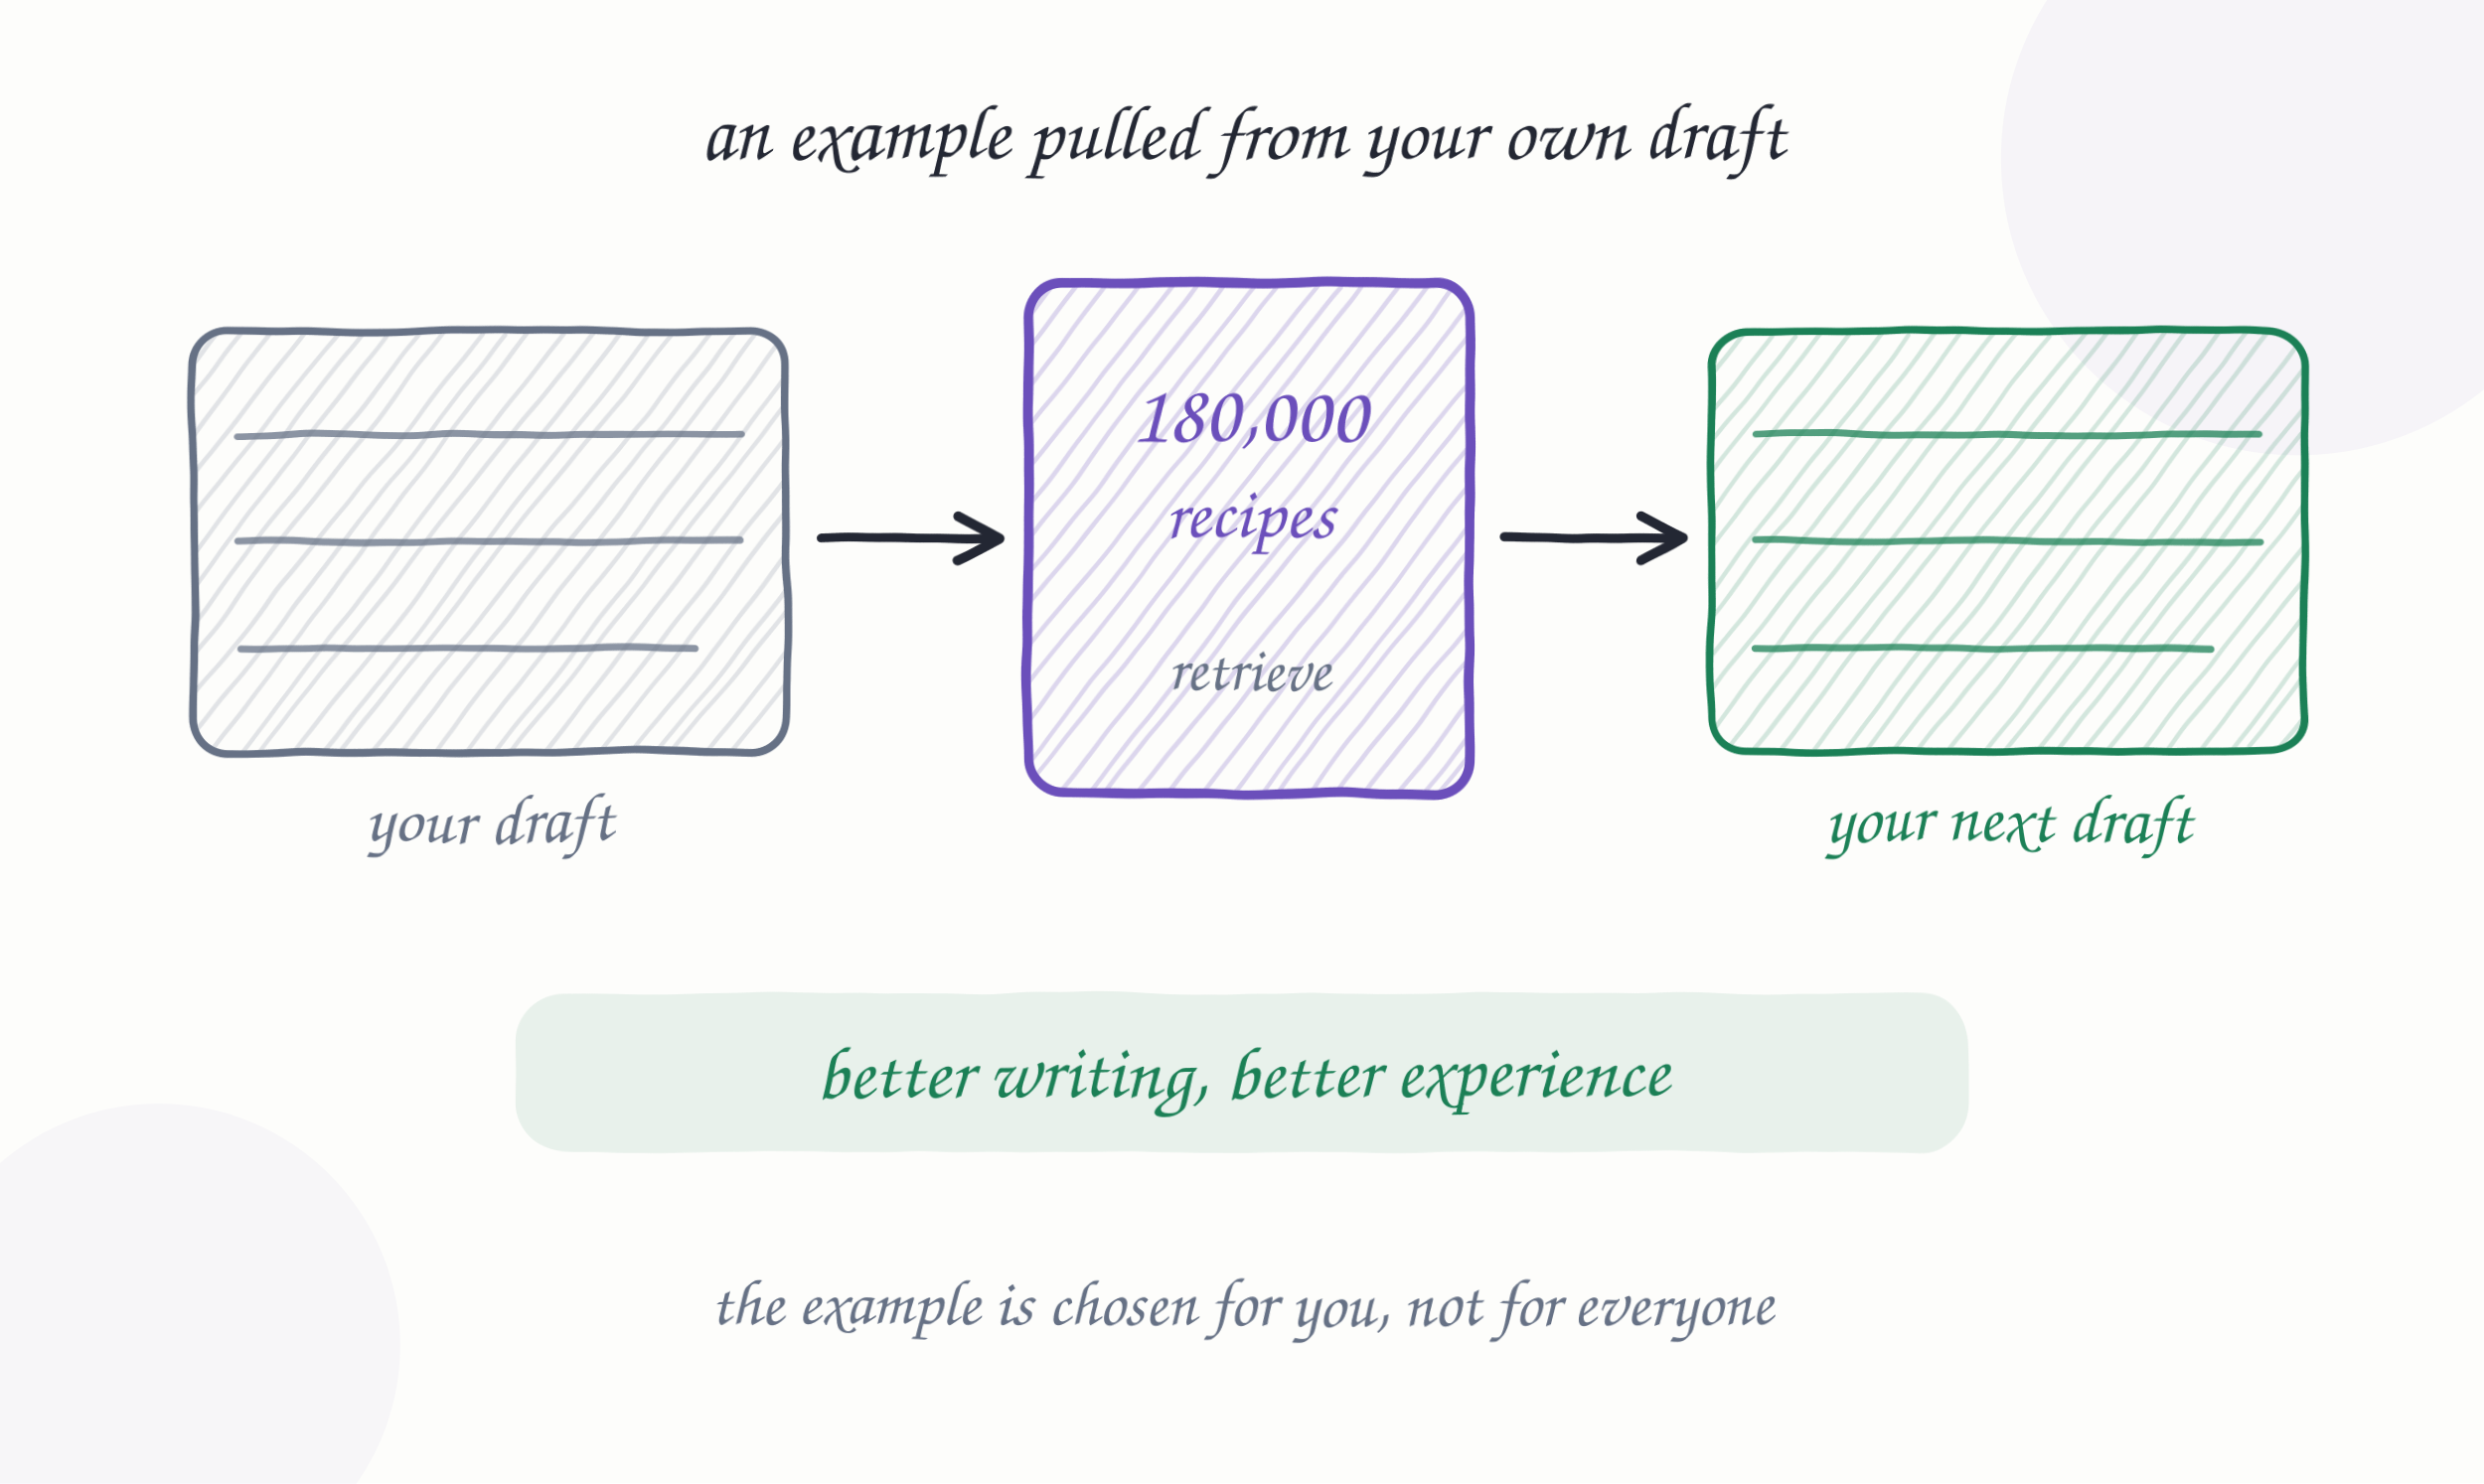
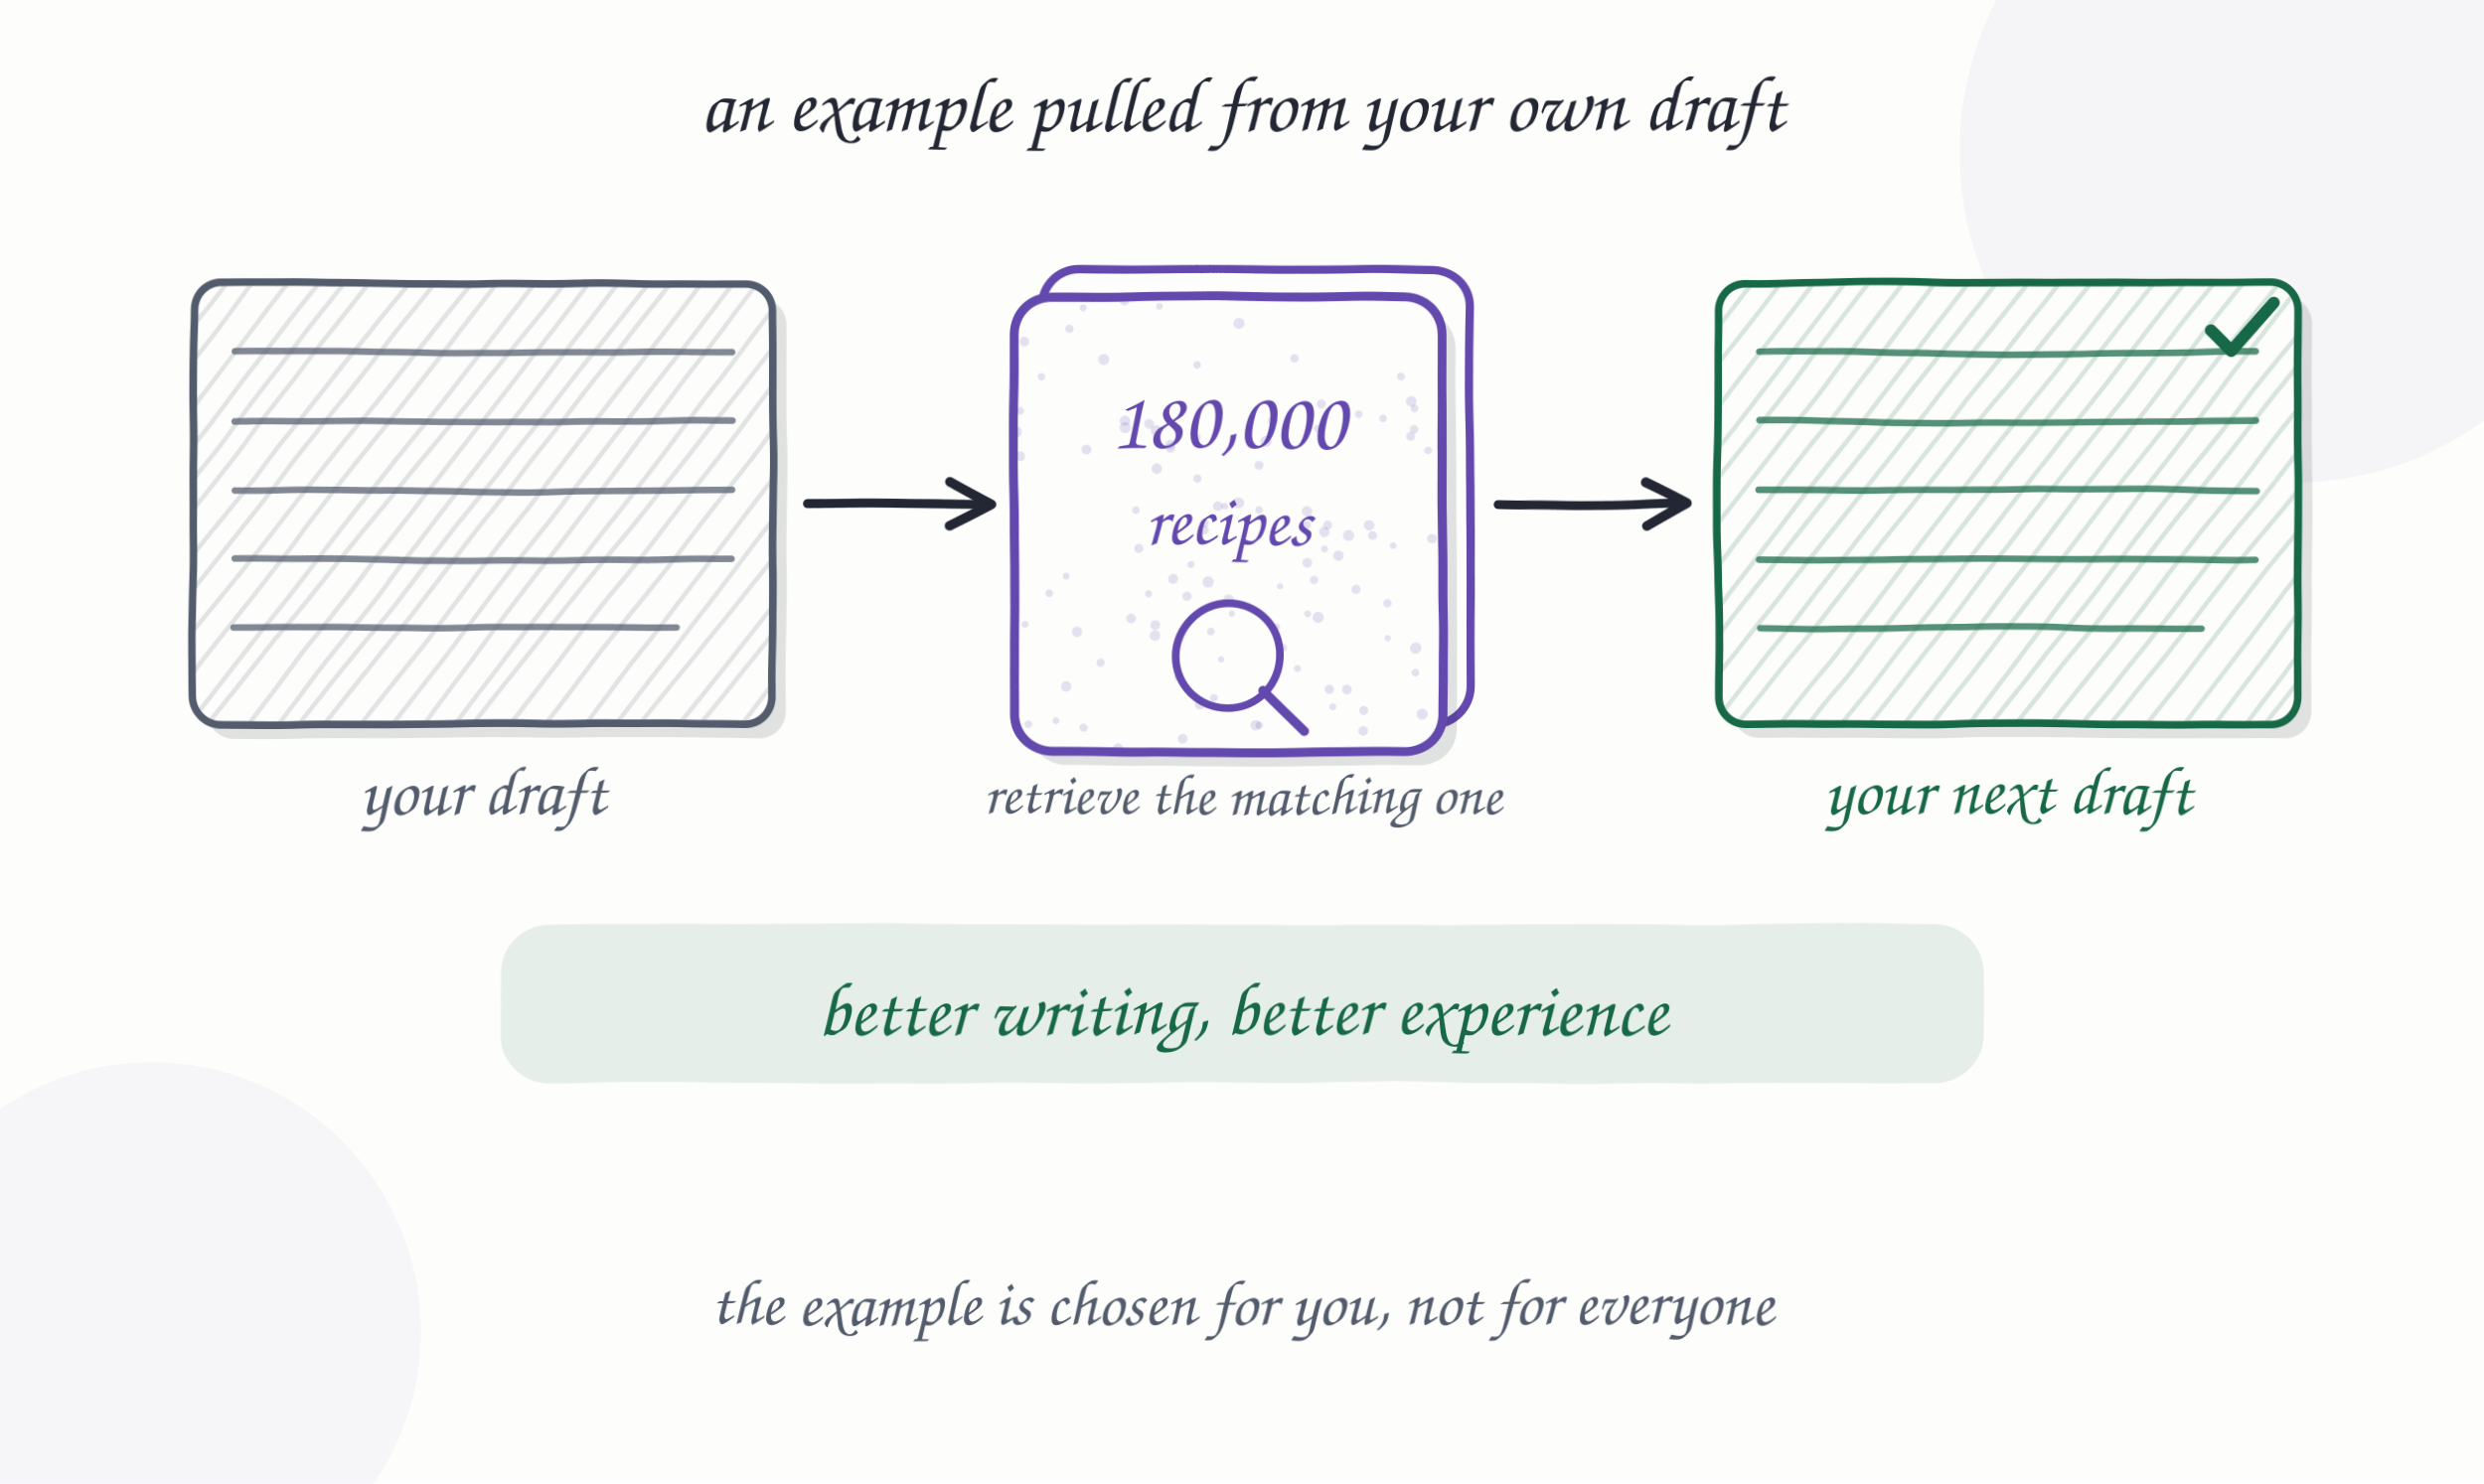
- <svg xmlns="http://www.w3.org/2000/svg" class="wb" viewBox="0 0 720 430" role="img" aria-label="Does giving learners a personalised worked example improve their writing?">
+ <svg xmlns="http://www.w3.org/2000/svg" class="wb" viewBox="0 0 720 430" role="img" aria-label="Retrieving a worked example matched to the learner's own draft improved both writing performance and experience, drawing on a database of over 180,000 recipes.">
  <defs>
-     <filter id="r9" x="-10%" y="-10%" width="120%" height="120%">
-       <feTurbulence type="fractalNoise" baseFrequency="0.024" numOctaves="3" seed="9" result="n" />
-       <feDisplacementMap in="SourceGraphic" in2="n" scale="2.2" xChannelSelector="R" yChannelSelector="G" />
+     <filter id="rf157" x="-8%" y="-8%" width="116%" height="116%">
+       <feTurbulence type="fractalNoise" baseFrequency="0.018" numOctaves="3" seed="157" result="n" />
+       <feDisplacementMap in="SourceGraphic" in2="n" scale="1.4" xChannelSelector="R" yChannelSelector="G" />
    </filter>
-     <filter id="soft9" x="-20%" y="-20%" width="140%" height="140%">
-       <feGaussianBlur stdDeviation="5" />
-     </filter>
-     <marker id="ah9_667185" viewBox="0 0 12 12" refX="9" refY="6" markerWidth="6.5" markerHeight="6.5" orient="auto-start-reverse">
-       <path d="M1.5 1.5 L10 6 L1.5 10.5" fill="none" stroke="#667185" stroke-width="2" stroke-linecap="round" stroke-linejoin="round" />
-     </marker>
-     <marker id="ah9_232733" viewBox="0 0 12 12" refX="9" refY="6" markerWidth="6.5" markerHeight="6.5" orient="auto-start-reverse">
+     <marker id="ar157_232733" viewBox="0 0 12 12" refX="9" refY="6" markerWidth="6.5" markerHeight="6.5" orient="auto-start-reverse">
      <path d="M1.5 1.5 L10 6 L1.5 10.5" fill="none" stroke="#232733" stroke-width="2" stroke-linecap="round" stroke-linejoin="round" />
    </marker>
-     <marker id="ah9_2563b8" viewBox="0 0 12 12" refX="9" refY="6" markerWidth="6.5" markerHeight="6.5" orient="auto-start-reverse">
-       <path d="M1.5 1.5 L10 6 L1.5 10.5" fill="none" stroke="#2563b8" stroke-width="2" stroke-linecap="round" stroke-linejoin="round" />
-     </marker>
-     <marker id="ah9_6b4fbb" viewBox="0 0 12 12" refX="9" refY="6" markerWidth="6.5" markerHeight="6.5" orient="auto-start-reverse">
-       <path d="M1.5 1.5 L10 6 L1.5 10.5" fill="none" stroke="#6b4fbb" stroke-width="2" stroke-linecap="round" stroke-linejoin="round" />
-     </marker>
-     <marker id="ah9_1b8056" viewBox="0 0 12 12" refX="9" refY="6" markerWidth="6.5" markerHeight="6.5" orient="auto-start-reverse">
-       <path d="M1.5 1.5 L10 6 L1.5 10.5" fill="none" stroke="#1b8056" stroke-width="2" stroke-linecap="round" stroke-linejoin="round" />
-     </marker>
-     <marker id="ah9_0f7d73" viewBox="0 0 12 12" refX="9" refY="6" markerWidth="6.5" markerHeight="6.5" orient="auto-start-reverse">
-       <path d="M1.5 1.5 L10 6 L1.5 10.5" fill="none" stroke="#0f7d73" stroke-width="2" stroke-linecap="round" stroke-linejoin="round" />
-     </marker>
-     <marker id="ah9_c23b52" viewBox="0 0 12 12" refX="9" refY="6" markerWidth="6.5" markerHeight="6.5" orient="auto-start-reverse">
-       <path d="M1.5 1.5 L10 6 L1.5 10.5" fill="none" stroke="#c23b52" stroke-width="2" stroke-linecap="round" stroke-linejoin="round" />
-     </marker>
-     <marker id="ah9_946915" viewBox="0 0 12 12" refX="9" refY="6" markerWidth="6.5" markerHeight="6.5" orient="auto-start-reverse">
-       <path d="M1.5 1.5 L10 6 L1.5 10.5" fill="none" stroke="#946915" stroke-width="2" stroke-linecap="round" stroke-linejoin="round" />
+     <marker id="ar157_6349ae" viewBox="0 0 12 12" refX="9" refY="6" markerWidth="6.5" markerHeight="6.5" orient="auto-start-reverse">
+       <path d="M1.5 1.5 L10 6 L1.5 10.5" fill="none" stroke="#6349ae" stroke-width="2" stroke-linecap="round" stroke-linejoin="round" />
+     </marker>
+     <marker id="ar157_225aa8" viewBox="0 0 12 12" refX="9" refY="6" markerWidth="6.5" markerHeight="6.5" orient="auto-start-reverse">
+       <path d="M1.5 1.5 L10 6 L1.5 10.5" fill="none" stroke="#225aa8" stroke-width="2" stroke-linecap="round" stroke-linejoin="round" />
+     </marker>
+     <marker id="ar157_0c675e" viewBox="0 0 12 12" refX="9" refY="6" markerWidth="6.5" markerHeight="6.5" orient="auto-start-reverse">
+       <path d="M1.5 1.5 L10 6 L1.5 10.5" fill="none" stroke="#0c675e" stroke-width="2" stroke-linecap="round" stroke-linejoin="round" />
+     </marker>
+     <marker id="ar157_166846" viewBox="0 0 12 12" refX="9" refY="6" markerWidth="6.5" markerHeight="6.5" orient="auto-start-reverse">
+       <path d="M1.5 1.5 L10 6 L1.5 10.5" fill="none" stroke="#166846" stroke-width="2" stroke-linecap="round" stroke-linejoin="round" />
+     </marker>
+     <marker id="ar157_785511" viewBox="0 0 12 12" refX="9" refY="6" markerWidth="6.5" markerHeight="6.5" orient="auto-start-reverse">
+       <path d="M1.5 1.5 L10 6 L1.5 10.5" fill="none" stroke="#785511" stroke-width="2" stroke-linecap="round" stroke-linejoin="round" />
+     </marker>
+     <marker id="ar157_a43245" viewBox="0 0 12 12" refX="9" refY="6" markerWidth="6.5" markerHeight="6.5" orient="auto-start-reverse">
+       <path d="M1.5 1.5 L10 6 L1.5 10.5" fill="none" stroke="#a43245" stroke-width="2" stroke-linecap="round" stroke-linejoin="round" />
+     </marker>
+     <marker id="ar157_535c6d" viewBox="0 0 12 12" refX="9" refY="6" markerWidth="6.5" markerHeight="6.5" orient="auto-start-reverse">
+       <path d="M1.5 1.5 L10 6 L1.5 10.5" fill="none" stroke="#535c6d" stroke-width="2" stroke-linecap="round" stroke-linejoin="round" />
    </marker>
  </defs>
  <rect width="720" height="430" fill="#fdfdfb" />
-   <circle cx="666" cy="46" r="86" fill="#6b4fbb" fill-opacity="0.05" />
-   <circle cx="46" cy="390" r="70" fill="#6b4fbb" fill-opacity="0.04" />
-   <g filter="url(#r9)">
-     <text x="360" y="46" text-anchor="middle" font-family="'Caveat','Bradley Hand',cursive" font-size="23" font-weight="600" fill="#232733">an example pulled from your own draft</text>
-     <clipPath id="c9_56_96">
-       <rect x="56" y="96" width="172" height="122" rx="10" />
+   <circle cx="664" cy="44" r="96" fill="#6349ae" fill-opacity="0.05" />
+   <circle cx="44" cy="386" r="78" fill="#6349ae" fill-opacity="0.04" />
+   <g filter="url(#rf157)">
+     <text x="360" y="38" text-anchor="middle" font-family="'Caveat','Bradley Hand',cursive" font-size="23" font-weight="600" fill="#232733">an example pulled from your own draft</text>
+     <rect x="60" y="86" width="168" height="128" rx="8" fill="#232733" fill-opacity="0.13" />
+     <rect x="56" y="82" width="168" height="128" rx="8" fill="#fdfdfb" />
+     <clipPath id="h157_157_56_82">
+       <rect x="56" y="82" width="168" height="128" rx="8" />
    </clipPath>
-     <g clip-path="url(#c9_56_96)" stroke="#667185" stroke-width="1.3" stroke-opacity="0.18" stroke-linecap="round">
-       <path d="M-40.3 217.6 L55.9 95.9" fill="none" />
-       <path d="M-31.0 218.6 L63.5 96.4" fill="none" />
-       <path d="M-22.7 216.9 L71.3 95.2" fill="none" />
-       <path d="M-12.8 219.2 L79.5 95.0" fill="none" />
-       <path d="M-6.9 217.1 L89.7 94.9" fill="none" />
-       <path d="M1.5 217.1 L97.9 96.9" fill="none" />
-       <path d="M11.3 219.0 L105.7 95.7" fill="none" />
-       <path d="M19.4 217.7 L112.2 97.1" fill="none" />
-       <path d="M26.3 218.2 L121.4 97.0" fill="none" />
-       <path d="M32.7 219.3 L130.0 94.6" fill="none" />
-       <path d="M41.7 218.6 L139.9 97.3" fill="none" />
-       <path d="M52.1 217.4 L146.4 97.6" fill="none" />
-       <path d="M59.9 218.8 L153.4 96.0" fill="none" />
-       <path d="M69.2 218.9 L163.2 97.1" fill="none" />
-       <path d="M75.4 217.3 L172.1 96.5" fill="none" />
-       <path d="M86.1 217.4 L181.3 94.6" fill="none" />
-       <path d="M93.2 219.2 L188.6 96.0" fill="none" />
-       <path d="M99.3 216.8 L196.6 94.6" fill="none" />
-       <path d="M108.0 217.6 L206.3 96.8" fill="none" />
-       <path d="M116.4 217.7 L214.2 95.6" fill="none" />
-       <path d="M125.1 219.4 L221.2 94.7" fill="none" />
-       <path d="M134.3 219.4 L227.8 97.5" fill="none" />
-       <path d="M143.4 218.6 L238.4 96.2" fill="none" />
-       <path d="M148.7 217.5 L244.0 97.5" fill="none" />
-       <path d="M158.4 217.7 L253.2 94.6" fill="none" />
-       <path d="M165.6 218.4 L262.8 95.4" fill="none" />
-       <path d="M174.5 217.2 L267.7 97.3" fill="none" />
-       <path d="M182.3 219.4 L277.4 97.4" fill="none" />
-       <path d="M189.6 219.4 L284.4 97.4" fill="none" />
-       <path d="M193.7 219.5 L290.1 97.6" fill="none" />
-       <path d="M204.5 219.0 L298.2 95.1" fill="none" />
-       <path d="M212.7 217.3 L307.3 95.1" fill="none" />
-       <path d="M222.7 218.0 L317.0 95.7" fill="none" />
-       <path d="M229.7 219.1 L324.2 96.8" fill="none" />
-       <path d="M236.5 216.7 L330.8 95.3" fill="none" />
-       <path d="M243.9 218.3 L339.9 96.6" fill="none" />
-       <path d="M254.6 218.9 L349.1 95.3" fill="none" />
-       <path d="M259.5 217.4 L355.5 94.9" fill="none" />
-       <path d="M265.9 219.1 L363.2 95.6" fill="none" />
-       <path d="M275.7 218.1 L369.9 97.4" fill="none" />
-       <path d="M282.7 217.3 L380.0 94.5" fill="none" />
-       <path d="M290.8 217.5 L385.8 96.6" fill="none" />
-       <path d="M302.3 217.0 L396.4 96.3" fill="none" />
-       <path d="M311.3 217.7 L405.1 96.9" fill="none" />
-       <path d="M318.7 217.5 L412.6 96.2" fill="none" />
+     <g clip-path="url(#h157_157_56_82)" stroke="#535c6d" stroke-width="1.3" stroke-opacity="0.16" stroke-linecap="round">
+       <path d="M-44 209 L56 82" fill="none" />
+       <path d="M-37 209 L65 83" fill="none" />
+       <path d="M-25 211 L74 81" fill="none" />
+       <path d="M-16 211 L83 83" fill="none" />
+       <path d="M-7 209 L92 83" fill="none" />
+       <path d="M0 211 L100 82" fill="none" />
+       <path d="M8 209 L108 81" fill="none" />
+       <path d="M16 211 L118 83" fill="none" />
+       <path d="M26 209 L127 81" fill="none" />
+       <path d="M34 211 L136 83" fill="none" />
+       <path d="M44 211 L144 82" fill="none" />
+       <path d="M55 210 L155 82" fill="none" />
+       <path d="M61 209 L163 83" fill="none" />
+       <path d="M72 210 L170 83" fill="none" />
+       <path d="M80 211 L180 81" fill="none" />
+       <path d="M86 211 L188 82" fill="none" />
+       <path d="M95 209 L195 81" fill="none" />
+       <path d="M104 211 L204 81" fill="none" />
+       <path d="M113 211 L213 81" fill="none" />
+       <path d="M122 211 L220 81" fill="none" />
+       <path d="M132 210 L229 83" fill="none" />
+       <path d="M138 209 L239 82" fill="none" />
+       <path d="M148 210 L247 82" fill="none" />
+       <path d="M158 210 L257 82" fill="none" />
+       <path d="M169 211 L267 82" fill="none" />
+       <path d="M178 211 L277 81" fill="none" />
+       <path d="M185 211 L287 83" fill="none" />
+       <path d="M198 209 L298 82" fill="none" />
+       <path d="M204 209 L306 82" fill="none" />
+       <path d="M216 209 L315 81" fill="none" />
+       <path d="M222 210 L323 83" fill="none" />
+       <path d="M233 210 L332 82" fill="none" />
+       <path d="M242 209 L342 82" fill="none" />
+       <path d="M250 210 L351 81" fill="none" />
+       <path d="M259 211 L359 82" fill="none" />
+       <path d="M268 210 L367 81" fill="none" />
+       <path d="M279 211 L377 81" fill="none" />
+       <path d="M287 209 L388 81" fill="none" />
+       <path d="M298 209 L396 83" fill="none" />
+       <path d="M306 211 L404 83" fill="none" />
+       <path d="M314 209 L413 81" fill="none" />
+       <path d="M323 210 L421 82" fill="none" />
    </g>
-     <rect x="56" y="96" width="172" height="122" rx="10" fill="none" stroke="#667185" stroke-width="2.2" />
-     <path d="M69 126 h146" fill="none" stroke="#667185" stroke-width="2.0" stroke-linecap="round" stroke-linejoin="round" stroke-opacity="0.75" />
-     <path d="M69 157 h146" fill="none" stroke="#667185" stroke-width="2.0" stroke-linecap="round" stroke-linejoin="round" stroke-opacity="0.75" />
-     <path d="M69 188 h132" fill="none" stroke="#667185" stroke-width="2.0" stroke-linecap="round" stroke-linejoin="round" stroke-opacity="0.75" />
-     <text x="142" y="244" text-anchor="middle" font-family="'Caveat','Bradley Hand',cursive" font-size="20" font-weight="600" fill="#667185">your draft</text>
-     <path d="M238 156 L288 156" fill="none" stroke="#232733" stroke-width="2.6" stroke-linecap="round" stroke-linejoin="round" marker-end="url(#ah9_232733)" />
-     <clipPath id="c9_298_82">
-       <rect x="298" y="82" width="128" height="148" rx="10" />
+     <rect x="56" y="82" width="168" height="128" rx="8" fill="none" stroke="#535c6d" stroke-width="2.2" />
+     <path d="M68.0 102.0 Q140.0 101.9 212.0 102.0" fill="none" stroke="#535c6d" stroke-width="1.9" stroke-linecap="round" stroke-linejoin="round" stroke-opacity="0.72" />
+     <path d="M68.0 122.0 Q140.0 122.6 212.0 122.0" fill="none" stroke="#535c6d" stroke-width="1.9" stroke-linecap="round" stroke-linejoin="round" stroke-opacity="0.72" />
+     <path d="M68.0 142.0 Q140.0 143.1 212.0 142.0" fill="none" stroke="#535c6d" stroke-width="1.9" stroke-linecap="round" stroke-linejoin="round" stroke-opacity="0.72" />
+     <path d="M68.0 162.0 Q140.0 162.9 212.0 162.0" fill="none" stroke="#535c6d" stroke-width="1.9" stroke-linecap="round" stroke-linejoin="round" stroke-opacity="0.72" />
+     <path d="M68.0 182.0 Q132.0 181.8 196.0 182.0" fill="none" stroke="#535c6d" stroke-width="1.9" stroke-linecap="round" stroke-linejoin="round" stroke-opacity="0.72" />
+     <text x="140" y="236" text-anchor="middle" font-family="'Caveat','Bradley Hand',cursive" font-size="20" font-weight="600" fill="#535c6d">your draft</text>
+     <path d="M234.0 146.0 Q260.0 145.8 286.0 146.0" fill="none" stroke="#232733" stroke-width="2.6" stroke-linecap="round" stroke-linejoin="round" marker-end="url(#ar157_232733)" />
+     <rect x="302" y="78" width="124" height="132" rx="11" fill="#fdfdfb" />
+     <rect x="302" y="78" width="124" height="132" rx="11" fill="none" stroke="#6349ae" stroke-width="2.4" />
+     <rect x="298" y="90" width="124" height="132" rx="11" fill="#232733" fill-opacity="0.13" />
+     <rect x="294" y="86" width="124" height="132" rx="11" fill="#fdfdfb" />
+     <clipPath id="st157_157_294_86">
+       <rect x="294" y="86" width="124" height="132" rx="11" />
    </clipPath>
-     <g clip-path="url(#c9_298_82)" stroke="#6b4fbb" stroke-width="1.3" stroke-opacity="0.22" stroke-linecap="round">
-       <path d="M181.4 229.6 L297.9 81.9" fill="none" />
-       <path d="M190.7 230.6 L305.5 82.4" fill="none" />
-       <path d="M199.0 228.9 L313.3 81.2" fill="none" />
-       <path d="M208.9 231.2 L321.5 81.0" fill="none" />
-       <path d="M214.8 229.1 L331.7 80.9" fill="none" />
-       <path d="M223.2 229.1 L339.9 82.9" fill="none" />
-       <path d="M233.0 231.0 L347.7 81.7" fill="none" />
-       <path d="M241.1 229.7 L354.2 83.1" fill="none" />
-       <path d="M248.0 230.2 L363.4 83.0" fill="none" />
-       <path d="M254.4 231.3 L372.0 80.6" fill="none" />
-       <path d="M263.3 230.6 L381.9 83.3" fill="none" />
-       <path d="M273.8 229.4 L388.4 83.6" fill="none" />
-       <path d="M281.6 230.8 L395.4 82.0" fill="none" />
-       <path d="M290.9 230.9 L405.2 83.1" fill="none" />
-       <path d="M297.0 229.3 L414.1 82.5" fill="none" />
-       <path d="M307.8 229.4 L423.3 80.6" fill="none" />
-       <path d="M314.9 231.2 L430.6 82.0" fill="none" />
-       <path d="M320.9 228.8 L438.6 80.6" fill="none" />
-       <path d="M329.7 229.6 L448.3 82.8" fill="none" />
-       <path d="M338.1 229.7 L456.2 81.6" fill="none" />
-       <path d="M346.8 231.4 L463.2 80.7" fill="none" />
-       <path d="M356.0 231.4 L469.8 83.5" fill="none" />
-       <path d="M365.1 230.6 L480.4 82.2" fill="none" />
-       <path d="M370.4 229.5 L486.0 83.5" fill="none" />
-       <path d="M380.1 229.7 L495.2 80.6" fill="none" />
-       <path d="M387.3 230.4 L504.8 81.4" fill="none" />
-       <path d="M396.2 229.2 L509.7 83.3" fill="none" />
-       <path d="M404.0 231.4 L519.4 83.4" fill="none" />
-       <path d="M411.3 231.4 L526.4 83.4" fill="none" />
-       <path d="M415.4 231.5 L532.1 83.6" fill="none" />
-       <path d="M426.2 231.0 L540.2 81.1" fill="none" />
-       <path d="M434.4 229.3 L549.3 81.1" fill="none" />
-       <path d="M444.4 230.0 L559.0 81.7" fill="none" />
-       <path d="M451.3 231.1 L566.2 82.8" fill="none" />
-       <path d="M458.2 228.7 L572.8 81.3" fill="none" />
-       <path d="M465.6 230.3 L581.9 82.6" fill="none" />
-       <path d="M476.3 230.9 L591.1 81.3" fill="none" />
-       <path d="M481.2 229.4 L597.5 80.9" fill="none" />
-       <path d="M487.6 231.1 L605.2 81.6" fill="none" />
-       <path d="M497.4 230.1 L611.9 83.4" fill="none" />
-       <path d="M504.4 229.3 L622.0 80.5" fill="none" />
-       <path d="M512.5 229.5 L627.8 82.6" fill="none" />
-       <path d="M524.0 229.0 L638.4 82.3" fill="none" />
-       <path d="M533.0 229.7 L647.1 82.9" fill="none" />
-       <path d="M540.4 229.5 L654.6 82.2" fill="none" />
+     <g clip-path="url(#st157_157_294_86)" fill="#6349ae" fill-opacity="0.16">
+       <circle cx="406" cy="109" r="1.1" />
+       <circle cx="394" cy="120" r="1.1" />
+       <circle cx="367" cy="128" r="1.6" />
+       <circle cx="357" cy="178" r="0.9" />
+       <circle cx="384" cy="154" r="1.5" />
+       <circle cx="314" cy="89" r="1.0" />
+       <circle cx="390" cy="200" r="1.4" />
+       <circle cx="410" cy="188" r="1.6" />
+       <circle cx="404" cy="158" r="1.0" />
+       <circle cx="388" cy="161" r="1.5" />
+       <circle cx="395" cy="206" r="1.3" />
+       <circle cx="349" cy="154" r="1.3" />
+       <circle cx="333" cy="172" r="1.0" />
+       <circle cx="339" cy="130" r="1.4" />
+       <circle cx="344" cy="173" r="1.3" />
+       <circle cx="309" cy="199" r="1.5" />
+       <circle cx="306" cy="209" r="1.0" />
+       <circle cx="357" cy="205" r="1.2" />
+       <circle cx="326" cy="122" r="1.5" />
+       <circle cx="376" cy="194" r="1.0" />
+       <circle cx="388" cy="86" r="1.2" />
+       <circle cx="385" cy="200" r="1.3" />
+       <circle cx="352" cy="202" r="1.1" />
+       <circle cx="365" cy="148" r="1.1" />
+       <circle cx="409" cy="126" r="1.3" />
+       <circle cx="297" cy="99" r="1.4" />
+       <circle cx="335" cy="136" r="1.5" />
+       <circle cx="395" cy="212" r="1.4" />
+       <circle cx="333" cy="123" r="1.4" />
+       <circle cx="302" cy="109" r="1.1" />
+       <circle cx="379" cy="163" r="1.4" />
+       <circle cx="359" cy="146" r="1.6" />
+       <circle cx="319" cy="192" r="1.2" />
+       <circle cx="335" cy="184" r="1.5" />
+       <circle cx="382" cy="124" r="1.1" />
+       <circle cx="328" cy="179" r="1.4" />
+       <circle cx="336" cy="89" r="1.0" />
+       <circle cx="370" cy="182" r="1.0" />
+       <circle cx="347" cy="106" r="1.1" />
+       <circle cx="310" cy="95" r="1.2" />
+       <circle cx="301" cy="218" r="1.3" />
+       <circle cx="398" cy="155" r="1.3" />
+       <circle cx="346" cy="86" r="1.4" />
+       <circle cx="402" cy="185" r="0.9" />
+       <circle cx="379" cy="152" r="1.1" />
+       <circle cx="329" cy="148" r="1.1" />
+       <circle cx="295" cy="125" r="1.5" />
+       <circle cx="335" cy="181" r="1.4" />
+       <circle cx="397" cy="152" r="1.5" />
+       <circle cx="353" cy="147" r="1.4" />
+       <circle cx="342" cy="196" r="1.4" />
+       <circle cx="365" cy="135" r="1.3" />
+       <circle cx="412" cy="207" r="1.6" />
+       <circle cx="391" cy="155" r="1.6" />
+       <circle cx="347" cy="127" r="1.1" />
+       <circle cx="379" cy="148" r="1.5" />
+       <circle cx="417" cy="92" r="1.5" />
+       <circle cx="314" cy="211" r="1.2" />
+       <circle cx="371" cy="170" r="0.9" />
+       <circle cx="365" cy="210" r="1.1" />
+       <circle cx="356" cy="174" r="1.5" />
+       <circle cx="410" cy="124" r="1.2" />
+       <circle cx="369" cy="122" r="1.4" />
+       <circle cx="312" cy="183" r="1.5" />
+       <circle cx="320" cy="104" r="1.6" />
+       <circle cx="315" cy="130" r="1.4" />
+       <circle cx="401" cy="121" r="1.1" />
+       <circle cx="414" cy="87" r="1.2" />
+       <circle cx="309" cy="167" r="1.0" />
+       <circle cx="330" cy="159" r="1.3" />
+       <circle cx="304" cy="172" r="1.1" />
+       <circle cx="359" cy="94" r="1.6" />
+       <circle cx="384" cy="159" r="1.0" />
+       <circle cx="324" cy="217" r="1.5" />
+       <circle cx="326" cy="124" r="1.6" />
+       <circle cx="297" cy="181" r="1.0" />
+       <circle cx="348" cy="204" r="1.4" />
+       <circle cx="355" cy="147" r="1.0" />
+       <circle cx="410" cy="195" r="1.1" />
+       <circle cx="354" cy="191" r="0.9" />
+       <circle cx="410" cy="118" r="1.1" />
+       <circle cx="385" cy="152" r="1.3" />
+       <circle cx="364" cy="210" r="1.5" />
+       <circle cx="351" cy="183" r="1.1" />
+       <circle cx="379" cy="178" r="1.0" />
+       <circle cx="409" cy="116" r="1.5" />
+       <circle cx="339" cy="129" r="1.4" />
+       <circle cx="340" cy="168" r="1.4" />
+       <circle cx="415" cy="156" r="1.4" />
+       <circle cx="350" cy="169" r="1.6" />
+       <circle cx="383" cy="117" r="1.3" />
+       <circle cx="349" cy="152" r="1.3" />
+       <circle cx="372" cy="188" r="1.1" />
+       <circle cx="296" cy="132" r="1.4" />
+       <circle cx="386" cy="205" r="1.0" />
+       <circle cx="347" cy="139" r="1.2" />
+       <circle cx="343" cy="214" r="1.4" />
+       <circle cx="335" cy="125" r="1.6" />
+       <circle cx="345" cy="164" r="1.0" />
+       <circle cx="418" cy="110" r="1.0" />
+       <circle cx="414" cy="130" r="1.1" />
+       <circle cx="326" cy="87" r="1.4" />
+       <circle cx="393" cy="171" r="1.3" />
+       <circle cx="382" cy="179" r="1.6" />
+       <circle cx="402" cy="175" r="1.2" />
+       <circle cx="298" cy="210" r="1.1" />
+       <circle cx="296" cy="119" r="1.1" />
+       <circle cx="381" cy="168" r="1.2" />
+       <circle cx="375" cy="104" r="1.2" />
    </g>
-     <rect x="298" y="82" width="128" height="148" rx="10" fill="none" stroke="#6b4fbb" stroke-width="2.8" />
-     <text x="362" y="128" text-anchor="middle" font-family="'Caveat','Bradley Hand',cursive" font-size="24" font-weight="600" fill="#6b4fbb">180,000</text>
-     <text x="362" y="156" text-anchor="middle" font-family="'Caveat','Bradley Hand',cursive" font-size="21" font-weight="600" fill="#6b4fbb">recipes</text>
-     <text x="362" y="200" text-anchor="middle" font-family="'Caveat','Bradley Hand',cursive" font-size="18" font-weight="600" fill="#667185">retrieve</text>
-     <path d="M436 156 L486 156" fill="none" stroke="#232733" stroke-width="2.6" stroke-linecap="round" stroke-linejoin="round" marker-end="url(#ah9_232733)" />
-     <clipPath id="c11_496_96">
-       <rect x="496" y="96" width="172" height="122" rx="10" />
+     <rect x="294" y="86" width="124" height="132" rx="11" fill="none" stroke="#6349ae" stroke-width="2.6" />
+     <text x="356" y="130" text-anchor="middle" font-family="'Caveat','Bradley Hand',cursive" font-size="24" font-weight="600" fill="#6349ae">180,000</text>
+     <text x="356" y="158" text-anchor="middle" font-family="'Caveat','Bradley Hand',cursive" font-size="21" font-weight="600" fill="#6349ae">recipes</text>
+     <circle cx="356" cy="190" r="15" fill="none" stroke="#6349ae" stroke-width="2.2" />
+     <path d="M366 200 l12 12" fill="none" stroke="#6349ae" stroke-width="2.6" stroke-linecap="round" stroke-linejoin="round" />
+     <text x="360" y="236" text-anchor="middle" font-family="'Caveat','Bradley Hand',cursive" font-size="17" font-weight="600" fill="#535c6d">retrieve the matching one</text>
+     <path d="M434.0 146.0 Q461.0 146.8 488.0 146.0" fill="none" stroke="#232733" stroke-width="2.6" stroke-linecap="round" stroke-linejoin="round" marker-end="url(#ar157_232733)" />
+     <rect x="502" y="86" width="168" height="128" rx="8" fill="#232733" fill-opacity="0.13" />
+     <rect x="498" y="82" width="168" height="128" rx="8" fill="#fdfdfb" />
+     <clipPath id="h157_159_498_82">
+       <rect x="498" y="82" width="168" height="128" rx="8" />
    </clipPath>
-     <g clip-path="url(#c11_496_96)" stroke="#1b8056" stroke-width="1.3" stroke-opacity="0.18" stroke-linecap="round">
-       <path d="M399.2 217.2 L497.2 95.7" fill="none" />
-       <path d="M411.3 218.9 L506.0 95.3" fill="none" />
-       <path d="M419.2 218.6 L513.2 97.2" fill="none" />
-       <path d="M424.8 218.6 L519.9 97.6" fill="none" />
-       <path d="M433.4 219.3 L528.5 94.8" fill="none" />
-       <path d="M443.3 217.9 L535.9 96.3" fill="none" />
-       <path d="M450.2 216.6 L546.0 95.7" fill="none" />
-       <path d="M459.9 218.2 L553.1 97.6" fill="none" />
-       <path d="M464.9 218.3 L561.1 96.6" fill="none" />
-       <path d="M475.8 217.2 L568.2 97.1" fill="none" />
-       <path d="M481.1 219.3 L578.6 95.8" fill="none" />
-       <path d="M492.0 217.6 L586.0 94.6" fill="none" />
-       <path d="M500.5 217.5 L594.0 97.5" fill="none" />
-       <path d="M507.5 218.4 L604.7 96.2" fill="none" />
-       <path d="M515.0 218.3 L611.3 95.7" fill="none" />
-       <path d="M525.0 217.7 L620.5 95.5" fill="none" />
-       <path d="M534.3 218.1 L629.4 94.7" fill="none" />
-       <path d="M539.5 219.5 L635.2 94.7" fill="none" />
-       <path d="M549.3 217.5 L644.2 96.1" fill="none" />
-       <path d="M556.0 217.9 L651.7 96.7" fill="none" />
-       <path d="M565.5 217.2 L658.1 95.9" fill="none" />
-       <path d="M574.7 219.4 L668.0 97.2" fill="none" />
-       <path d="M582.2 216.9 L676.7 95.2" fill="none" />
-       <path d="M590.9 217.7 L685.3 95.3" fill="none" />
-       <path d="M596.2 217.9 L690.7 95.0" fill="none" />
-       <path d="M602.6 219.1 L698.8 97.0" fill="none" />
-       <path d="M610.9 217.1 L708.6 96.0" fill="none" />
-       <path d="M620.5 218.2 L716.0 97.4" fill="none" />
-       <path d="M627.9 217.6 L725.6 96.4" fill="none" />
-       <path d="M638.1 217.5 L731.2 94.8" fill="none" />
-       <path d="M646.3 218.8 L740.1 94.5" fill="none" />
-       <path d="M652.0 216.6 L746.9 95.0" fill="none" />
-       <path d="M660.5 217.3 L756.2 95.9" fill="none" />
-       <path d="M668.3 216.9 L763.7 96.0" fill="none" />
-       <path d="M673.2 216.7 L769.0 96.7" fill="none" />
-       <path d="M682.1 217.3 L777.3 95.9" fill="none" />
-       <path d="M689.7 218.5 L785.2 97.0" fill="none" />
-       <path d="M696.3 218.8 L790.2 95.8" fill="none" />
-       <path d="M704.5 216.7 L800.4 97.2" fill="none" />
-       <path d="M711.6 218.8 L807.3 96.1" fill="none" />
-       <path d="M717.6 218.4 L815.4 94.4" fill="none" />
-       <path d="M728.8 217.4 L822.6 95.9" fill="none" />
-       <path d="M735.4 219.1 L830.7 94.6" fill="none" />
-       <path d="M741.6 219.0 L836.0 95.8" fill="none" />
-       <path d="M751.4 219.2 L846.4 94.7" fill="none" />
-       <path d="M760.4 217.0 L852.9 96.1" fill="none" />
+     <g clip-path="url(#h157_159_498_82)" stroke="#166846" stroke-width="1.3" stroke-opacity="0.16" stroke-linecap="round">
+       <path d="M399 211 L497 82" fill="none" />
+       <path d="M408 210 L507 83" fill="none" />
+       <path d="M416 211 L517 81" fill="none" />
+       <path d="M427 209 L526 82" fill="none" />
+       <path d="M436 211 L536 81" fill="none" />
+       <path d="M444 209 L543 81" fill="none" />
+       <path d="M453 210 L553 81" fill="none" />
+       <path d="M462 211 L562 81" fill="none" />
+       <path d="M471 211 L570 83" fill="none" />
+       <path d="M478 209 L578 83" fill="none" />
+       <path d="M487 209 L587 83" fill="none" />
+       <path d="M497 209 L596 83" fill="none" />
+       <path d="M504 209 L605 83" fill="none" />
+       <path d="M516 210 L615 83" fill="none" />
+       <path d="M525 209 L625 81" fill="none" />
+       <path d="M533 211 L634 81" fill="none" />
+       <path d="M541 211 L641 83" fill="none" />
+       <path d="M552 210 L651 81" fill="none" />
+       <path d="M560 210 L660 83" fill="none" />
+       <path d="M570 211 L668 81" fill="none" />
+       <path d="M577 210 L678 82" fill="none" />
+       <path d="M585 209 L685 82" fill="none" />
+       <path d="M595 209 L694 83" fill="none" />
+       <path d="M604 209 L704 83" fill="none" />
+       <path d="M612 209 L713 83" fill="none" />
+       <path d="M621 211 L723 81" fill="none" />
+       <path d="M632 211 L732 81" fill="none" />
+       <path d="M641 211 L739 82" fill="none" />
+       <path d="M650 211 L748 83" fill="none" />
+       <path d="M657 209 L759 82" fill="none" />
+       <path d="M667 209 L766 81" fill="none" />
+       <path d="M675 209 L774 82" fill="none" />
+       <path d="M686 211 L783 82" fill="none" />
+       <path d="M694 211 L794 82" fill="none" />
+       <path d="M703 209 L803 82" fill="none" />
+       <path d="M711 209 L811 83" fill="none" />
+       <path d="M721 210 L820 83" fill="none" />
+       <path d="M729 210 L830 82" fill="none" />
+       <path d="M741 211 L841 81" fill="none" />
+       <path d="M750 211 L850 83" fill="none" />
+       <path d="M758 209 L860 83" fill="none" />
    </g>
-     <rect x="496" y="96" width="172" height="122" rx="10" fill="none" stroke="#1b8056" stroke-width="2.2" />
-     <path d="M509 126 h146" fill="none" stroke="#1b8056" stroke-width="2.0" stroke-linecap="round" stroke-linejoin="round" stroke-opacity="0.75" />
-     <path d="M509 157 h146" fill="none" stroke="#1b8056" stroke-width="2.0" stroke-linecap="round" stroke-linejoin="round" stroke-opacity="0.75" />
-     <path d="M509 188 h132" fill="none" stroke="#1b8056" stroke-width="2.0" stroke-linecap="round" stroke-linejoin="round" stroke-opacity="0.75" />
-     <text x="582" y="244" text-anchor="middle" font-family="'Caveat','Bradley Hand',cursive" font-size="20" font-weight="600" fill="#1b8056">your next draft</text>
-     <rect x="150" y="288" width="420" height="46" rx="14" fill="#1b8056" fill-opacity="0.09" />
-     <text x="360" y="318" text-anchor="middle" font-family="'Caveat','Bradley Hand',cursive" font-size="22" font-weight="600" fill="#1b8056">better writing, better experience</text>
-     <text x="360" y="384" text-anchor="middle" font-family="'Caveat','Bradley Hand',cursive" font-size="19" font-weight="600" fill="#667185">the example is chosen for you, not for everyone</text>
+     <rect x="498" y="82" width="168" height="128" rx="8" fill="none" stroke="#166846" stroke-width="2.2" />
+     <path d="M510.0 102.0 Q582.0 103.1 654.0 102.0" fill="none" stroke="#166846" stroke-width="1.9" stroke-linecap="round" stroke-linejoin="round" stroke-opacity="0.72" />
+     <path d="M510.0 122.0 Q582.0 122.9 654.0 122.0" fill="none" stroke="#166846" stroke-width="1.9" stroke-linecap="round" stroke-linejoin="round" stroke-opacity="0.72" />
+     <path d="M510.0 142.0 Q582.0 141.8 654.0 142.0" fill="none" stroke="#166846" stroke-width="1.9" stroke-linecap="round" stroke-linejoin="round" stroke-opacity="0.72" />
+     <path d="M510.0 162.0 Q582.0 162.5 654.0 162.0" fill="none" stroke="#166846" stroke-width="1.9" stroke-linecap="round" stroke-linejoin="round" stroke-opacity="0.72" />
+     <path d="M510.0 182.0 Q574.0 182.2 638.0 182.0" fill="none" stroke="#166846" stroke-width="1.9" stroke-linecap="round" stroke-linejoin="round" stroke-opacity="0.72" />
+     <path d="M641 96 l6 6 l12 -14" fill="none" stroke="#166846" stroke-width="3.4" stroke-linecap="round" stroke-linejoin="round" />
+     <text x="582" y="236" text-anchor="middle" font-family="'Caveat','Bradley Hand',cursive" font-size="20" font-weight="600" fill="#166846">your next draft</text>
+     <rect x="145.0" y="268" width="430" height="46" rx="14" fill="#166846" fill-opacity="0.1" />
+     <text x="360" y="300" text-anchor="middle" font-family="'Caveat','Bradley Hand',cursive" font-size="22" font-weight="600" fill="#166846">better writing, better experience</text>
+     <text x="360" y="384" text-anchor="middle" font-family="'Caveat','Bradley Hand',cursive" font-size="19" font-weight="600" fill="#535c6d">the example is chosen for you, not for everyone</text>
  </g>
</svg>
